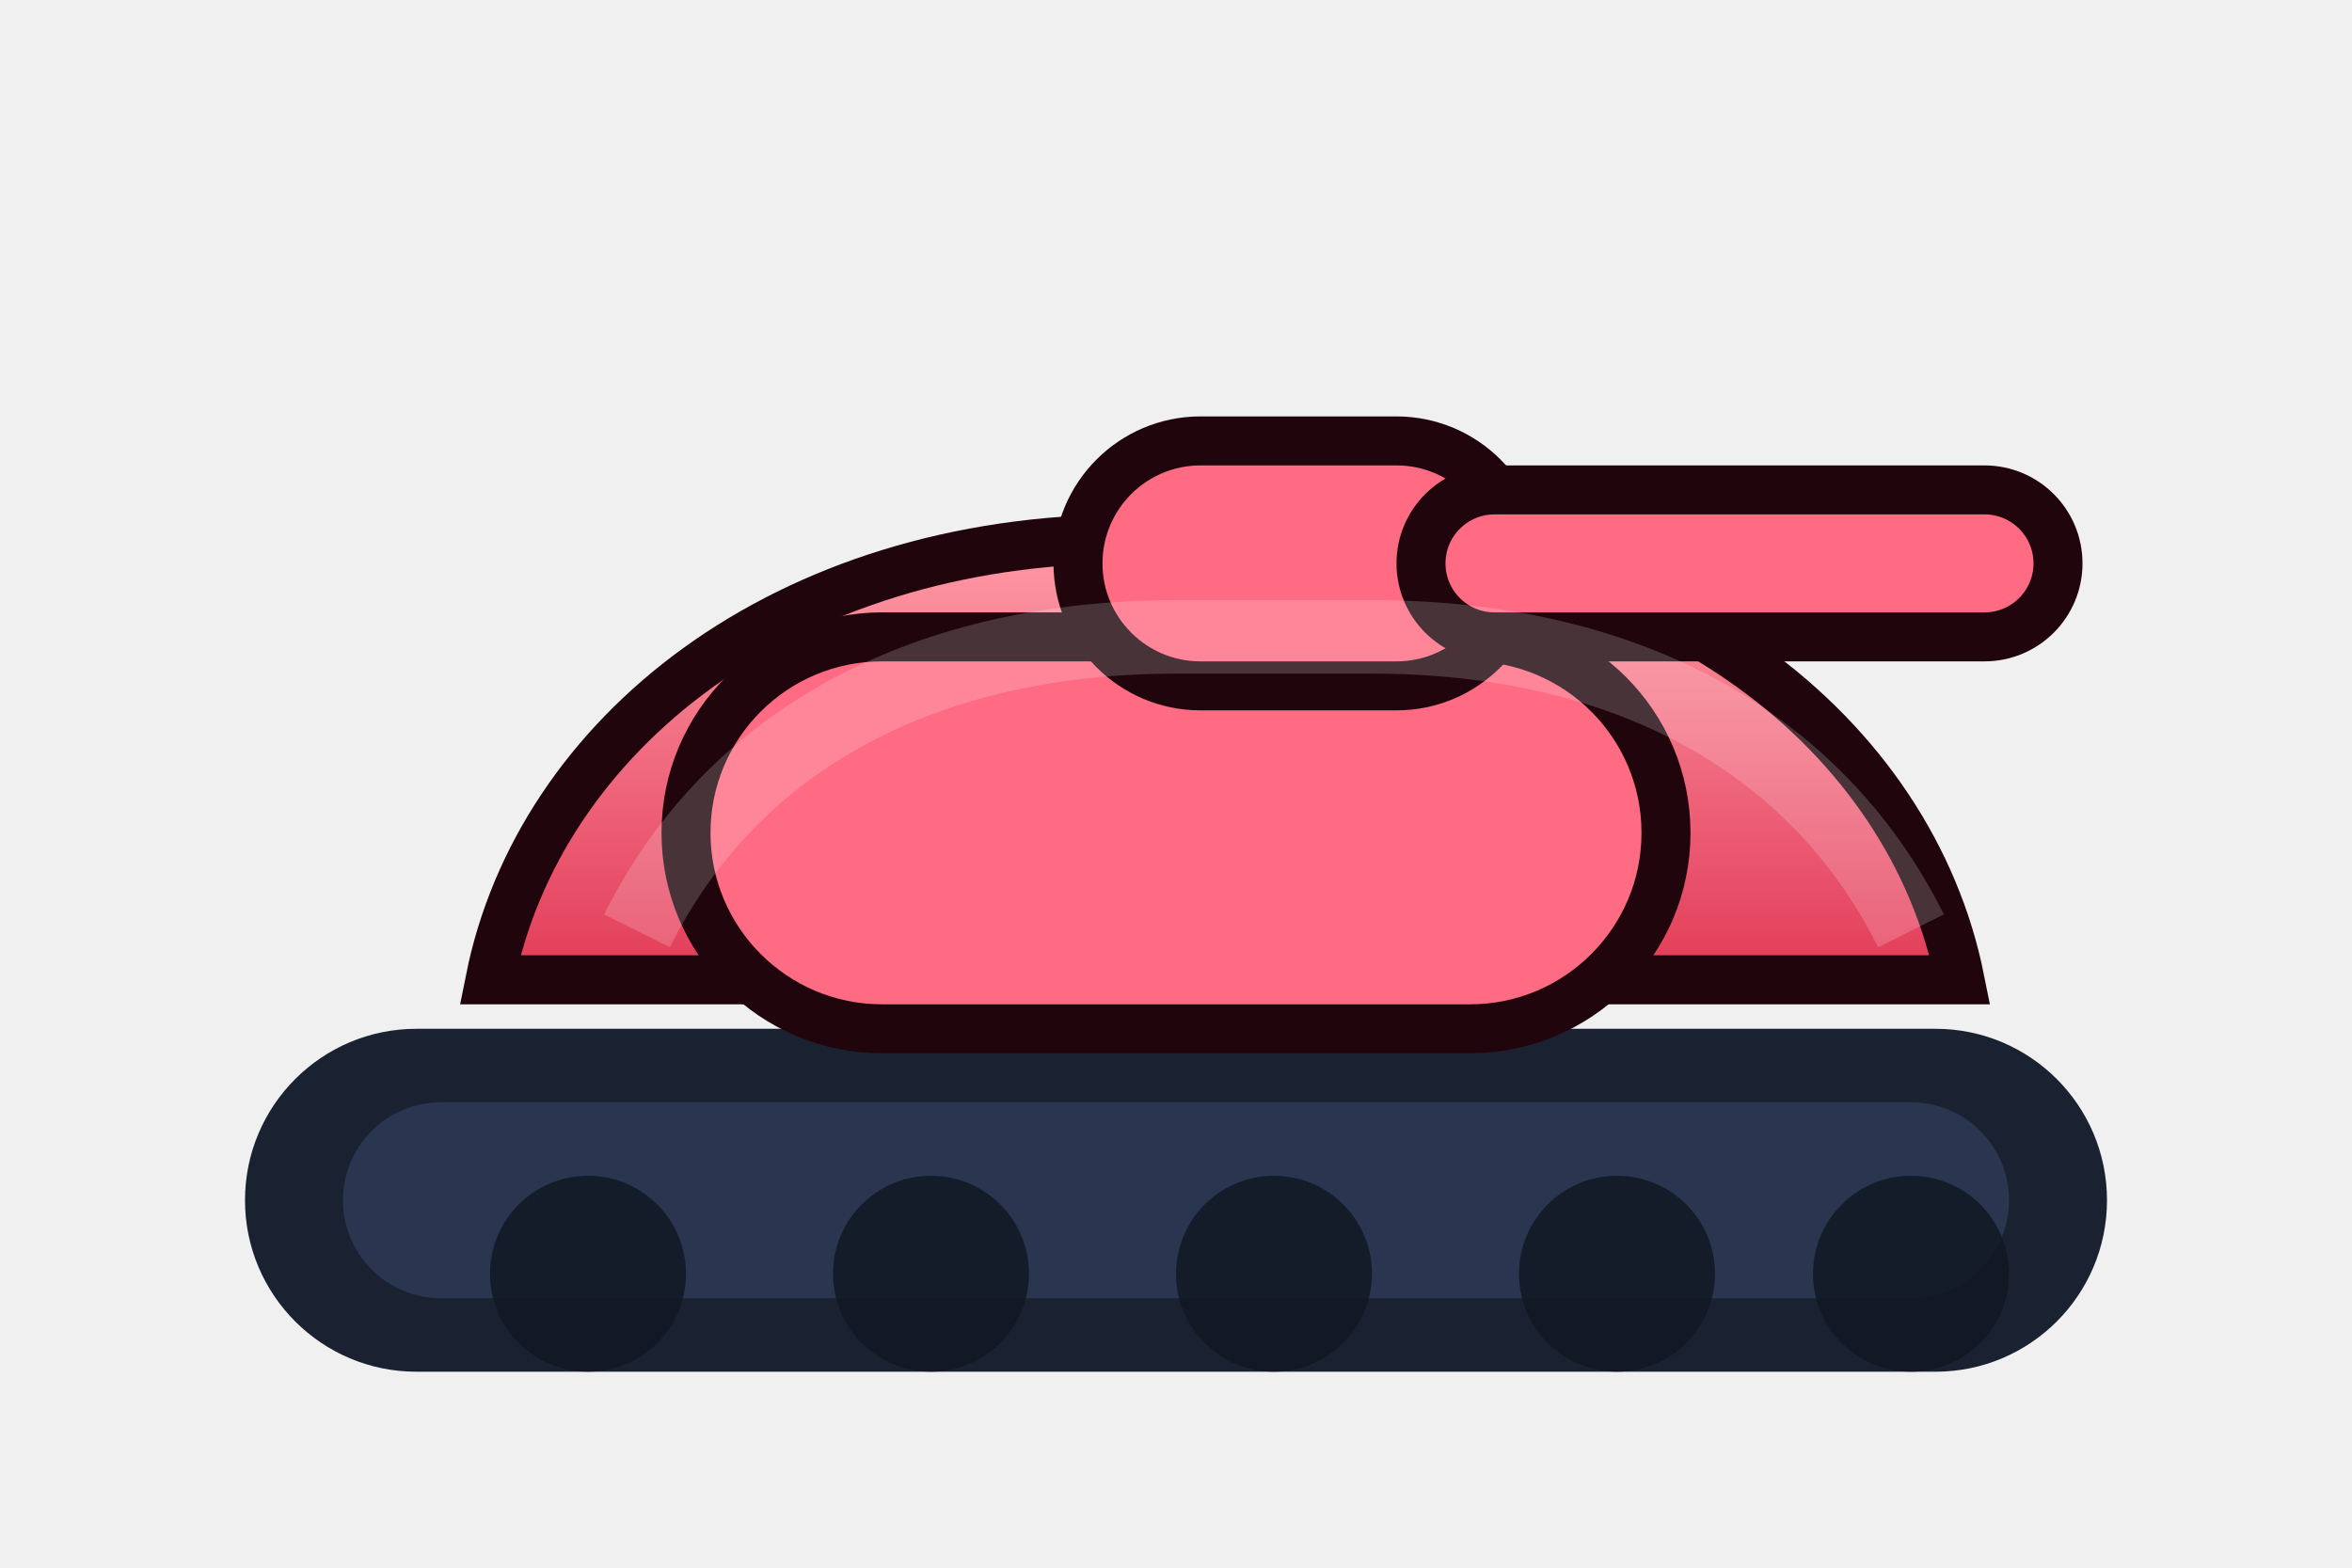
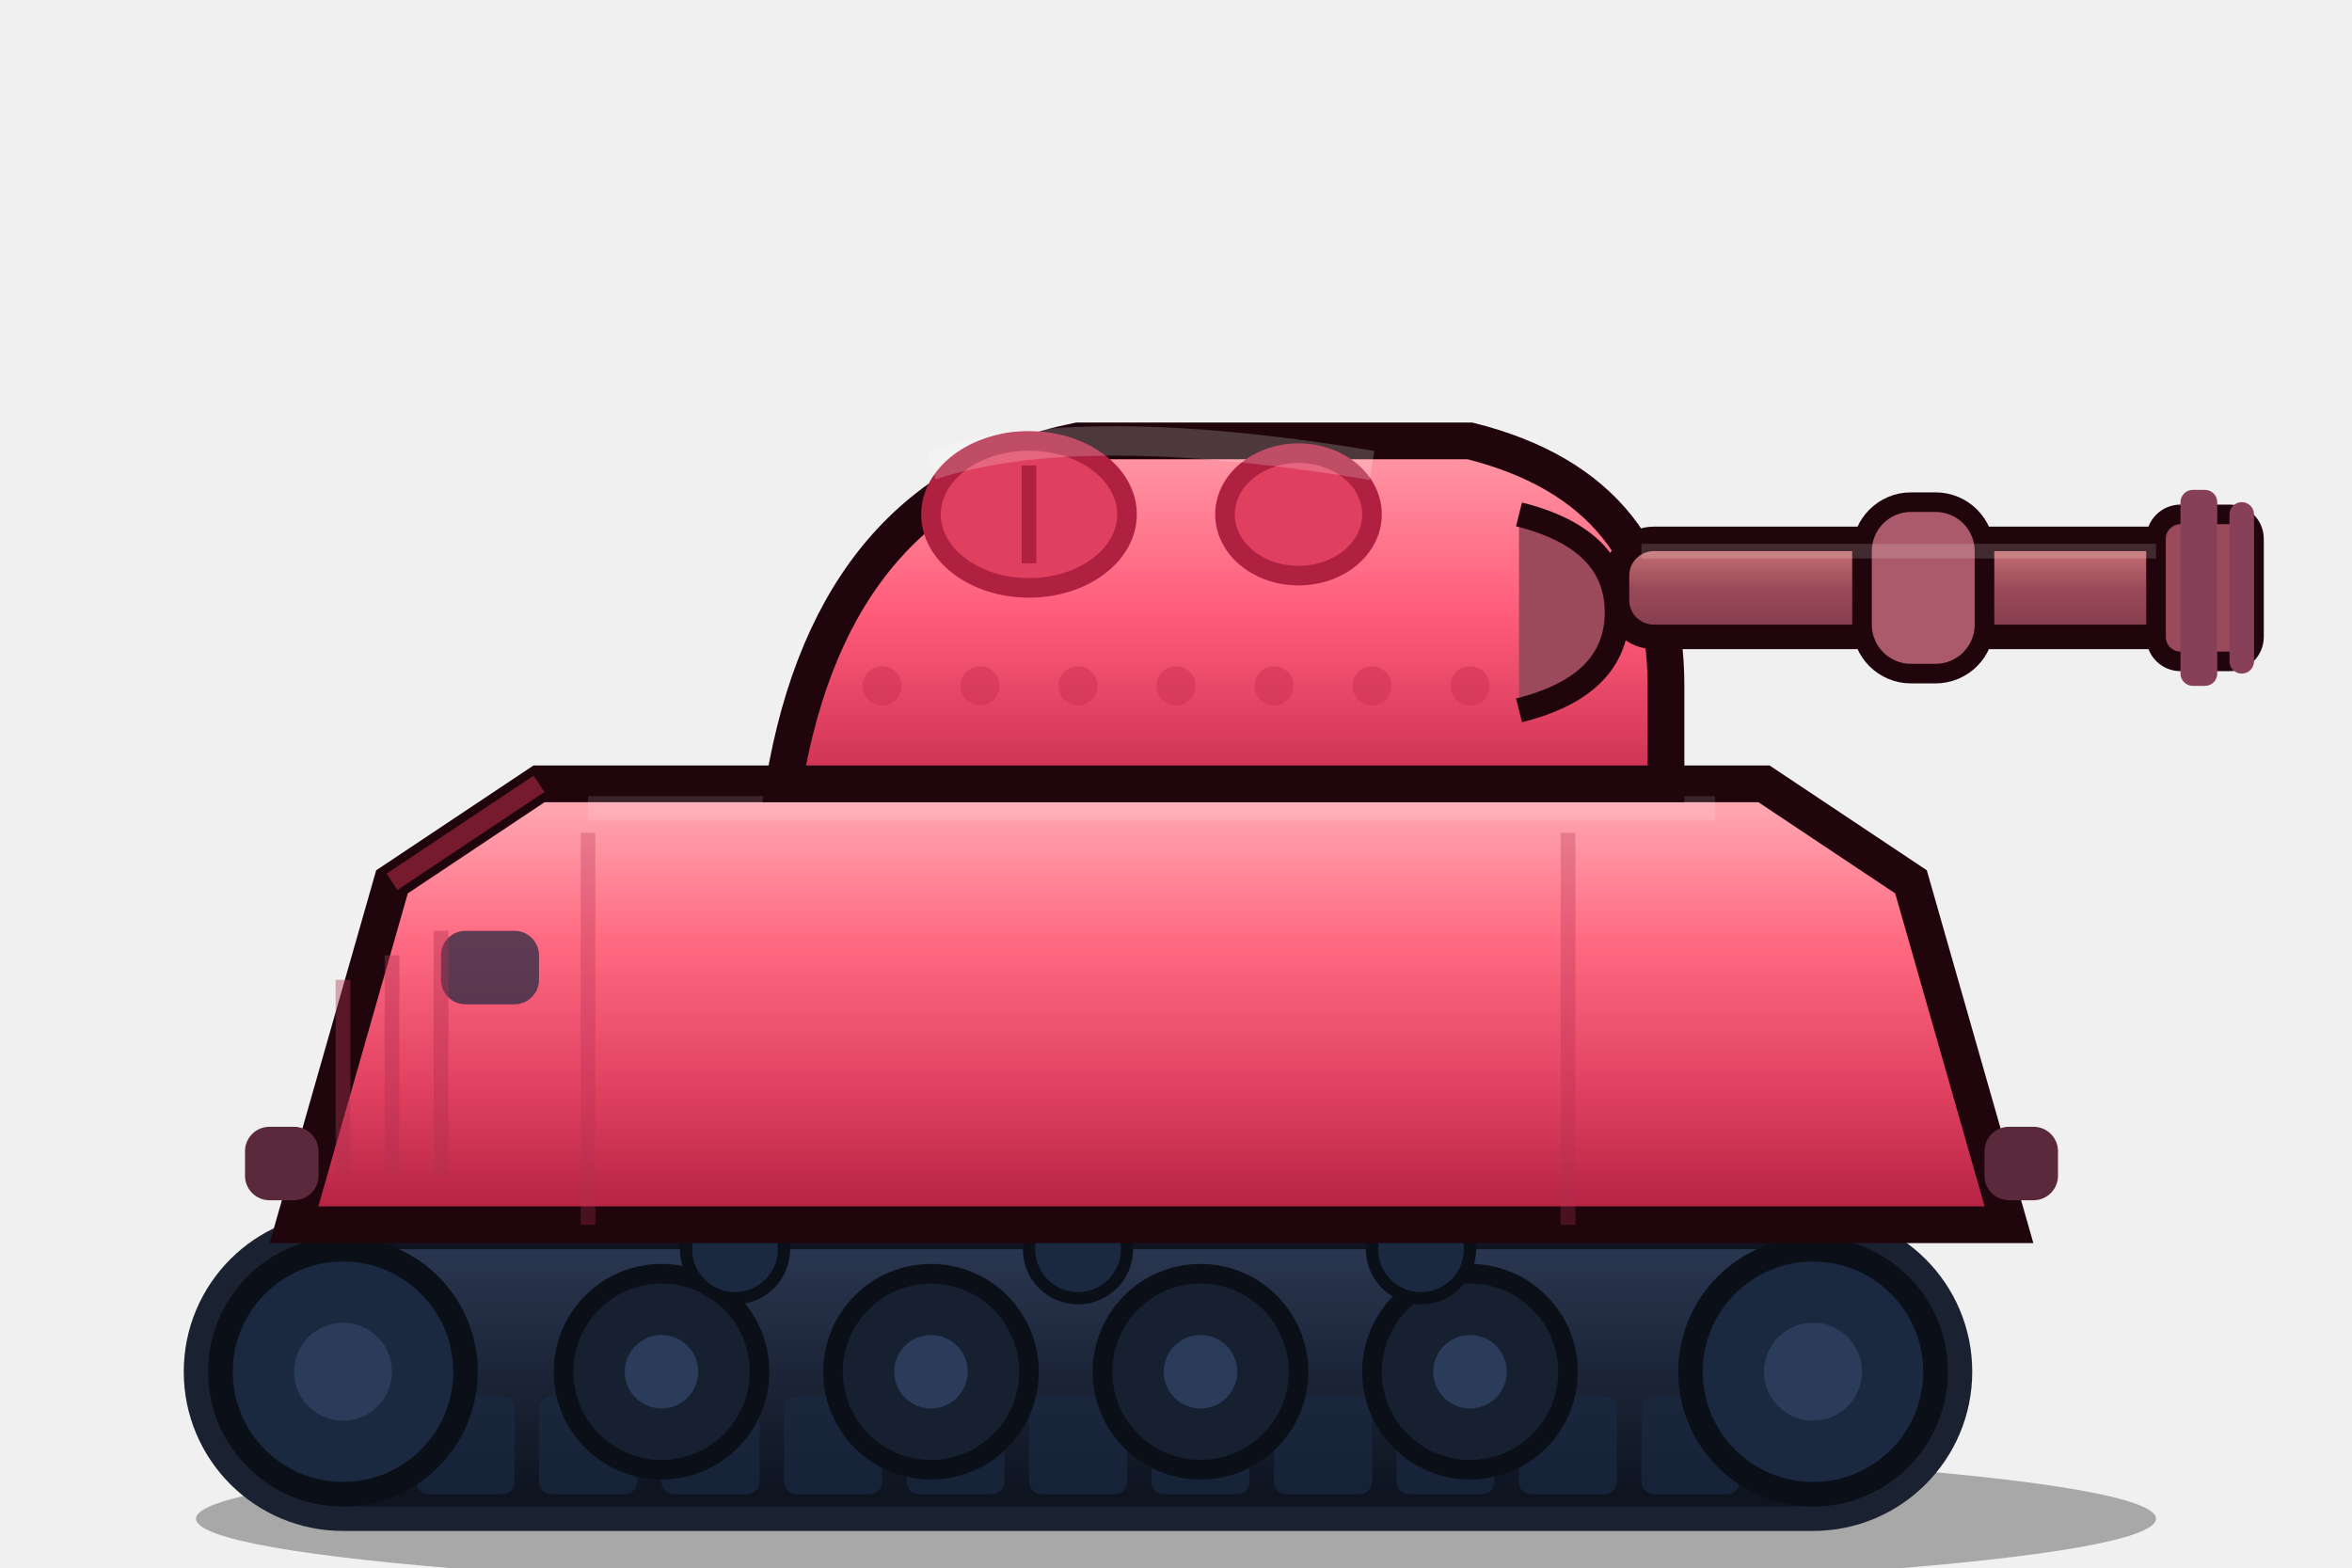
<svg xmlns="http://www.w3.org/2000/svg" width="96" height="64" viewBox="0 0 96 64">
  <defs>
-     <linearGradient id="g" x1="0" y1="0" x2="0" y2="1">
+     <linearGradient id="hullG" x1="0" y1="0" x2="0" y2="1">
+       <stop offset="0" stop-color="#ffb0b8" />
+       <stop offset="0.35" stop-color="#ff6b82" />
+       <stop offset="0.7" stop-color="#e04060" />
+       <stop offset="1" stop-color="#b02040" />
+     </linearGradient>
+     <linearGradient id="turretG" x1="0" y1="0" x2="0" y2="1">
      <stop offset="0" stop-color="#ff9aa7" />
-       <stop offset="1" stop-color="#e23b57" />
+       <stop offset="0.5" stop-color="#ff5c7a" />
+       <stop offset="1" stop-color="#cc3050" />
+     </linearGradient>
+     <linearGradient id="trackG" x1="0" y1="0" x2="0" y2="1">
+       <stop offset="0" stop-color="#2a3650" />
+       <stop offset="1" stop-color="#0e1420" />
+     </linearGradient>
+     <linearGradient id="barrelG" x1="0" y1="0" x2="0" y2="1">
+       <stop offset="0" stop-color="#d07a7a" />
+       <stop offset="0.5" stop-color="#9a4a5a" />
+       <stop offset="1" stop-color="#803a4a" />
    </linearGradient>
  </defs>
-   <rect x="10" y="42" width="76" height="14" rx="7" fill="#1a2231" />
-   <rect x="14" y="45" width="68" height="8" rx="4" fill="#2a3650" />
-   <g fill="#101722" opacity="0.85">
-     <circle cx="24" cy="52" r="4" />
-     <circle cx="38" cy="52" r="4" />
-     <circle cx="52" cy="52" r="4" />
-     <circle cx="66" cy="52" r="4" />
-     <circle cx="78" cy="52" r="4" />
+   <ellipse cx="48" cy="62" rx="40" ry="3" fill="#000" opacity="0.3" />
+   <rect x="8" y="50" width="72" height="12" rx="6" fill="#0e1420" stroke="#1a2231" stroke-width="1" />
+   <rect x="10" y="51" width="68" height="10" rx="5" fill="url(#trackG)" />
+   <g fill="#1a2840" opacity="0.7">
+     <rect x="12" y="57" width="4" height="4" rx="0.5" />
+     <rect x="17" y="57" width="4" height="4" rx="0.5" />
+     <rect x="22" y="57" width="4" height="4" rx="0.5" />
+     <rect x="27" y="57" width="4" height="4" rx="0.5" />
+     <rect x="32" y="57" width="4" height="4" rx="0.5" />
+     <rect x="37" y="57" width="4" height="4" rx="0.5" />
+     <rect x="42" y="57" width="4" height="4" rx="0.5" />
+     <rect x="47" y="57" width="4" height="4" rx="0.5" />
+     <rect x="52" y="57" width="4" height="4" rx="0.5" />
+     <rect x="57" y="57" width="4" height="4" rx="0.5" />
+     <rect x="62" y="57" width="4" height="4" rx="0.5" />
+     <rect x="67" y="57" width="4" height="4" rx="0.5" />
+     <rect x="72" y="57" width="4" height="4" rx="0.5" />
  </g>
-   <path d="M20 40c2-10 12-18 26-18h8c14 0 24 8 26 18H20z" fill="url(#g)" stroke="#20060c" stroke-width="2" />
-   <rect x="28" y="26" width="40" height="16" rx="8" fill="#ff6b82" stroke="#20060c" stroke-width="2" />
-   <rect x="44" y="18" width="18" height="10" rx="5" fill="#ff6b82" stroke="#20060c" stroke-width="2" />
-   <rect x="58" y="20" width="26" height="6" rx="3" fill="#ff6b82" stroke="#20060c" stroke-width="2" />
-   <path d="M26 38c4-8 12-12 22-12h8c10 0 18 4 22 12" fill="none" stroke="#ffffff" stroke-opacity="0.18" stroke-width="3" />
+   <circle cx="74" cy="56" r="5" fill="#1a2840" stroke="#0a0f18" stroke-width="1" />
+   <circle cx="74" cy="56" r="2" fill="#2a3c5a" />
+   <circle cx="14" cy="56" r="5" fill="#1a2840" stroke="#0a0f18" stroke-width="1" />
+   <circle cx="14" cy="56" r="2" fill="#2a3c5a" />
+   <g>
+     <circle cx="27" cy="56" r="4" fill="#162030" stroke="#0a0f18" stroke-width="0.8" />
+     <circle cx="27" cy="56" r="1.5" fill="#2a3c5a" />
+     <circle cx="38" cy="56" r="4" fill="#162030" stroke="#0a0f18" stroke-width="0.8" />
+     <circle cx="38" cy="56" r="1.5" fill="#2a3c5a" />
+     <circle cx="49" cy="56" r="4" fill="#162030" stroke="#0a0f18" stroke-width="0.8" />
+     <circle cx="49" cy="56" r="1.5" fill="#2a3c5a" />
+     <circle cx="60" cy="56" r="4" fill="#162030" stroke="#0a0f18" stroke-width="0.8" />
+     <circle cx="60" cy="56" r="1.5" fill="#2a3c5a" />
+   </g>
+   <circle cx="30" cy="51" r="2" fill="#1a2840" stroke="#0a0f18" stroke-width="0.5" />
+   <circle cx="44" cy="51" r="2" fill="#1a2840" stroke="#0a0f18" stroke-width="0.5" />
+   <circle cx="58" cy="51" r="2" fill="#1a2840" stroke="#0a0f18" stroke-width="0.5" />
+   <path d="M12 50 L16 36 L22 32 L72 32 L78 36 L82 50 Z" fill="url(#hullG)" stroke="#20060c" stroke-width="1.5" />
+   <line x1="16" y1="36" x2="22" y2="32" stroke="#cc3050" stroke-width="0.8" opacity="0.5" />
+   <line x1="24" y1="50" x2="24" y2="34" stroke="#b03050" stroke-width="0.6" opacity="0.3" />
+   <line x1="64" y1="50" x2="64" y2="34" stroke="#b03050" stroke-width="0.6" opacity="0.3" />
+   <rect x="18" y="38" width="4" height="3" rx="1" fill="#1a2840" opacity="0.7" />
+   <g stroke="#b03050" stroke-width="0.6" opacity="0.4">
+     <line x1="14" y1="40" x2="14" y2="48" />
+     <line x1="16" y1="39" x2="16" y2="48" />
+     <line x1="18" y1="38" x2="18" y2="48" />
+   </g>
+   <rect x="10" y="46" width="3" height="3" rx="1" fill="#5a2a3c" />
+   <rect x="81" y="46" width="3" height="3" rx="1" fill="#5a2a3c" />
+   <path d="M24 33 L70 33" stroke="#fff" stroke-width="1" opacity="0.12" />
+   <path d="M32 32 Q34 20 44 18 L60 18 Q68 20 68 28 L68 32 Z" fill="url(#turretG)" stroke="#20060c" stroke-width="1.5" />
+   <path d="M62 21 Q66 22 66 25 Q66 28 62 29" fill="#9a4a5a" stroke="#20060c" stroke-width="1" />
+   <ellipse cx="42" cy="21" rx="4" ry="3" fill="#e04060" stroke="#b02040" stroke-width="0.8" />
+   <line x1="42" y1="19" x2="42" y2="23" stroke="#b02040" stroke-width="0.6" />
+   <ellipse cx="53" cy="21" rx="3" ry="2.5" fill="#e04060" stroke="#b02040" stroke-width="0.8" />
+   <g fill="#cc3050" opacity="0.5">
+     <circle cx="36" cy="28" r="0.8" />
+     <circle cx="40" cy="28" r="0.8" />
+     <circle cx="44" cy="28" r="0.8" />
+     <circle cx="48" cy="28" r="0.8" />
+     <circle cx="52" cy="28" r="0.8" />
+     <circle cx="56" cy="28" r="0.8" />
+     <circle cx="60" cy="28" r="0.8" />
+   </g>
+   <path d="M38 19 Q44 17 56 19" stroke="#fff" stroke-width="1.2" opacity="0.2" fill="none" />
+   <rect x="66" y="22" width="24" height="4" rx="1.5" fill="url(#barrelG)" stroke="#20060c" stroke-width="1" />
+   <rect x="76" y="20.5" width="5" height="7" rx="2" fill="#aa5a6a" stroke="#20060c" stroke-width="0.8" />
+   <rect x="88" y="21" width="4" height="6" rx="1" fill="#9a4a5a" stroke="#20060c" stroke-width="0.8" />
+   <rect x="89" y="20" width="1.5" height="8" rx="0.5" fill="#884058" />
+   <rect x="91" y="20.5" width="1" height="7" rx="0.5" fill="#884058" />
+   <line x1="67" y1="22.5" x2="88" y2="22.5" stroke="#fff" stroke-width="0.6" opacity="0.15" />
</svg>
